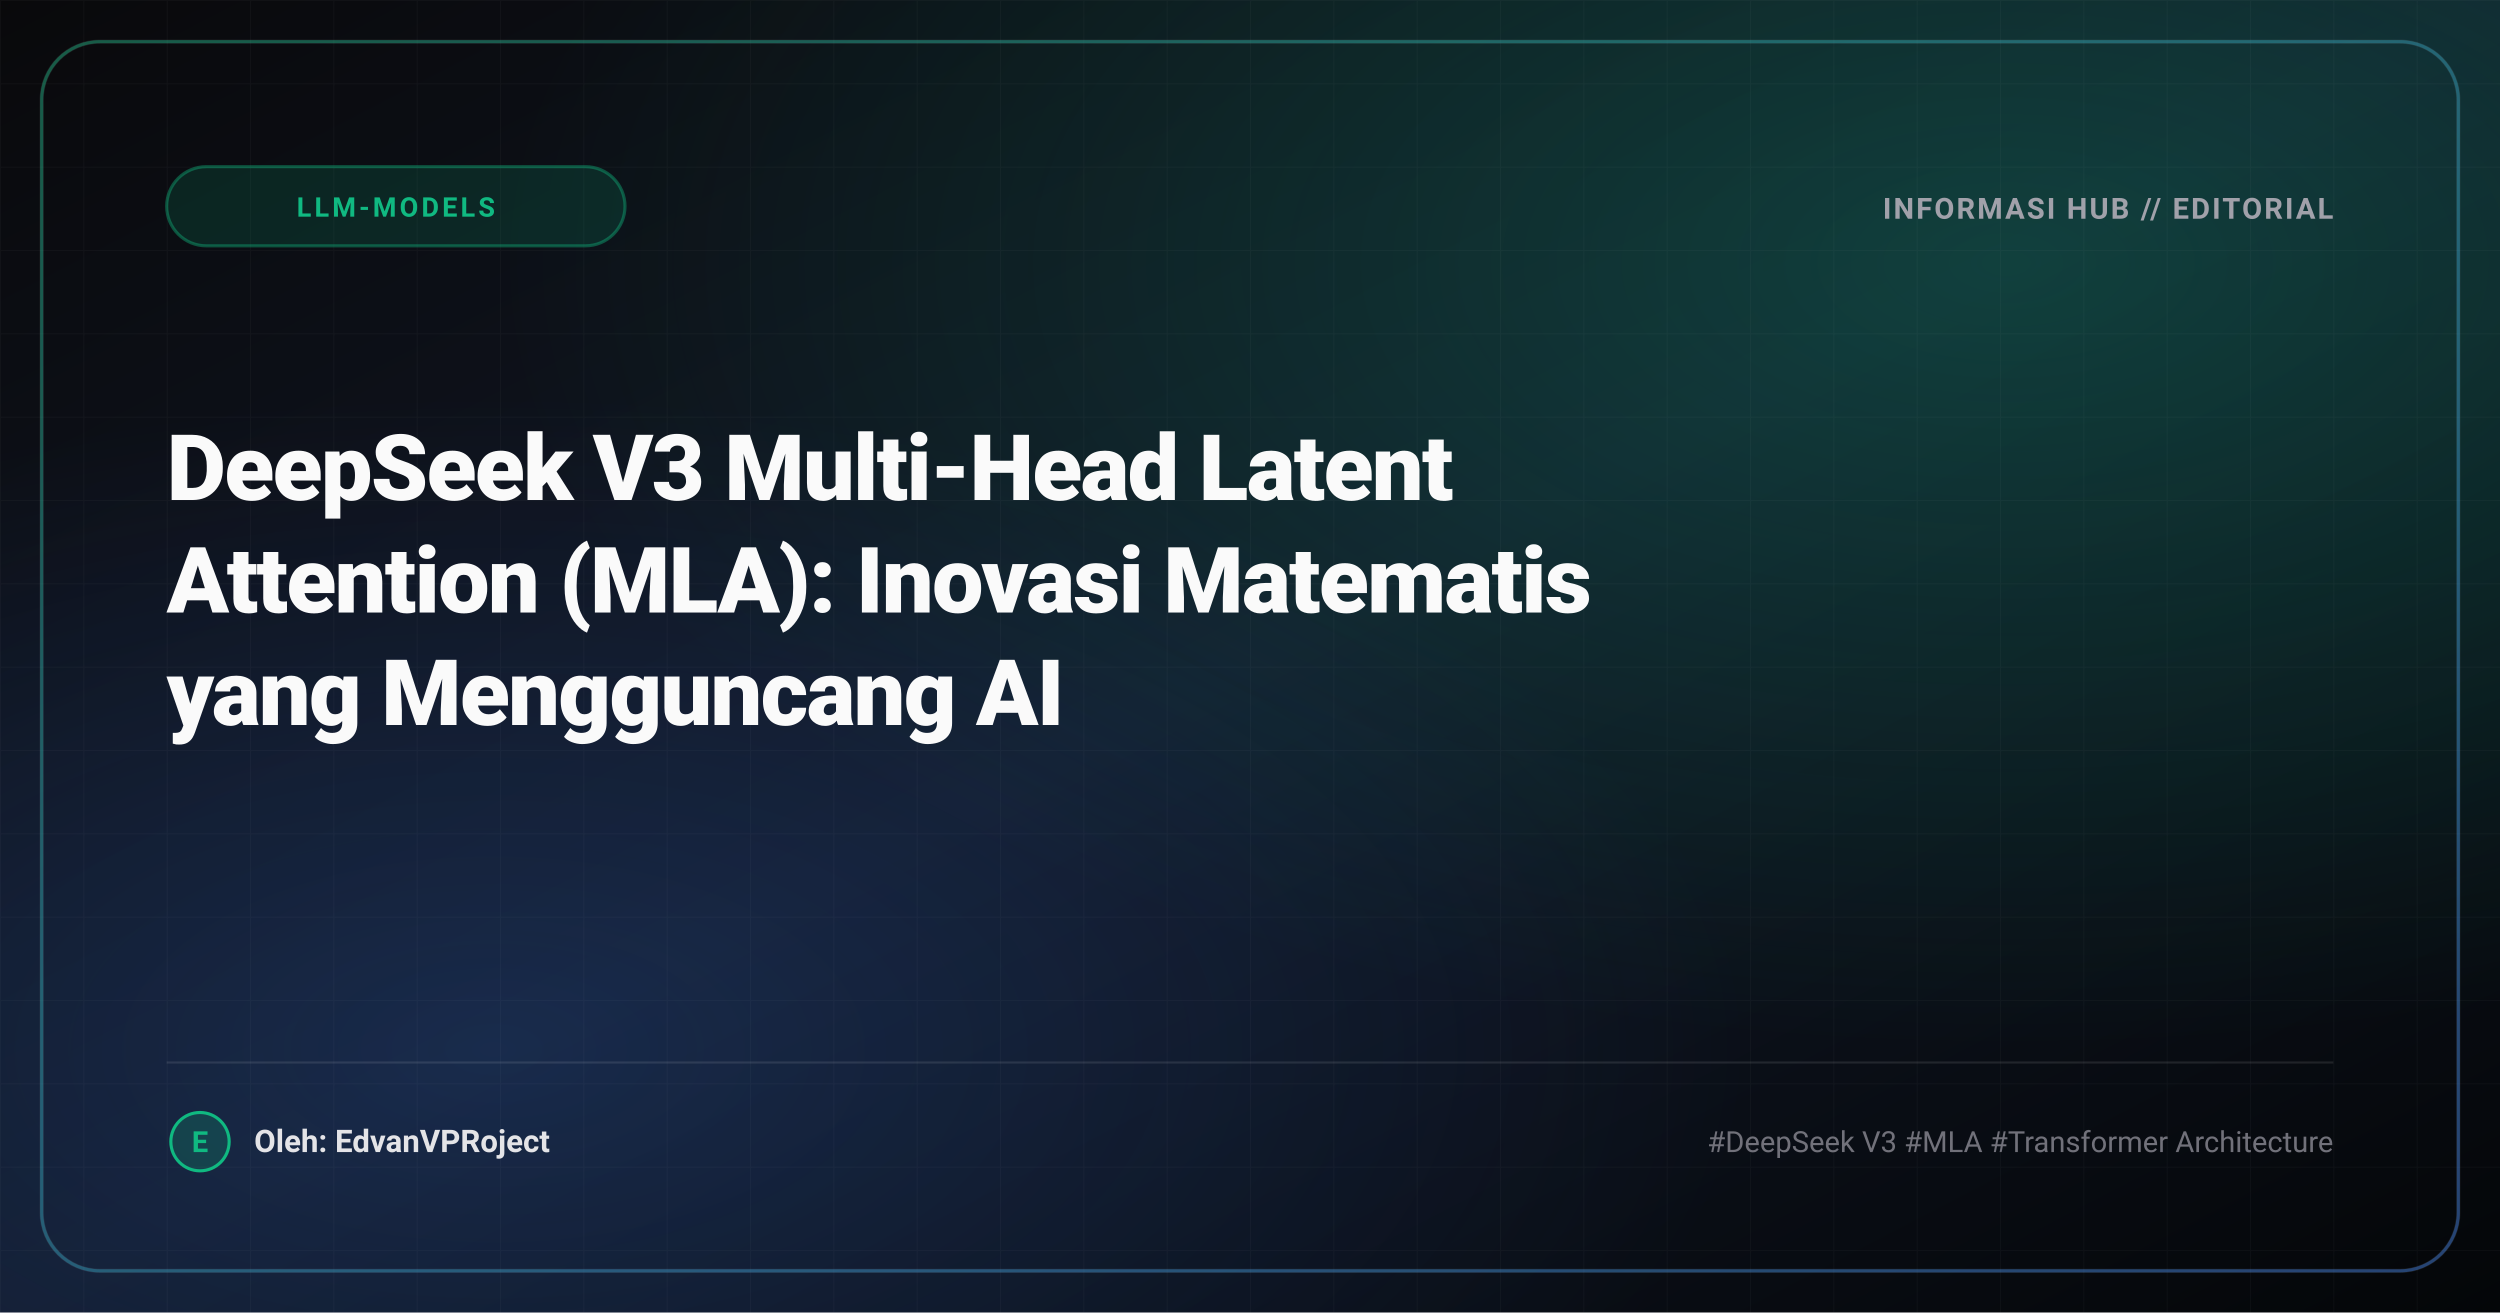
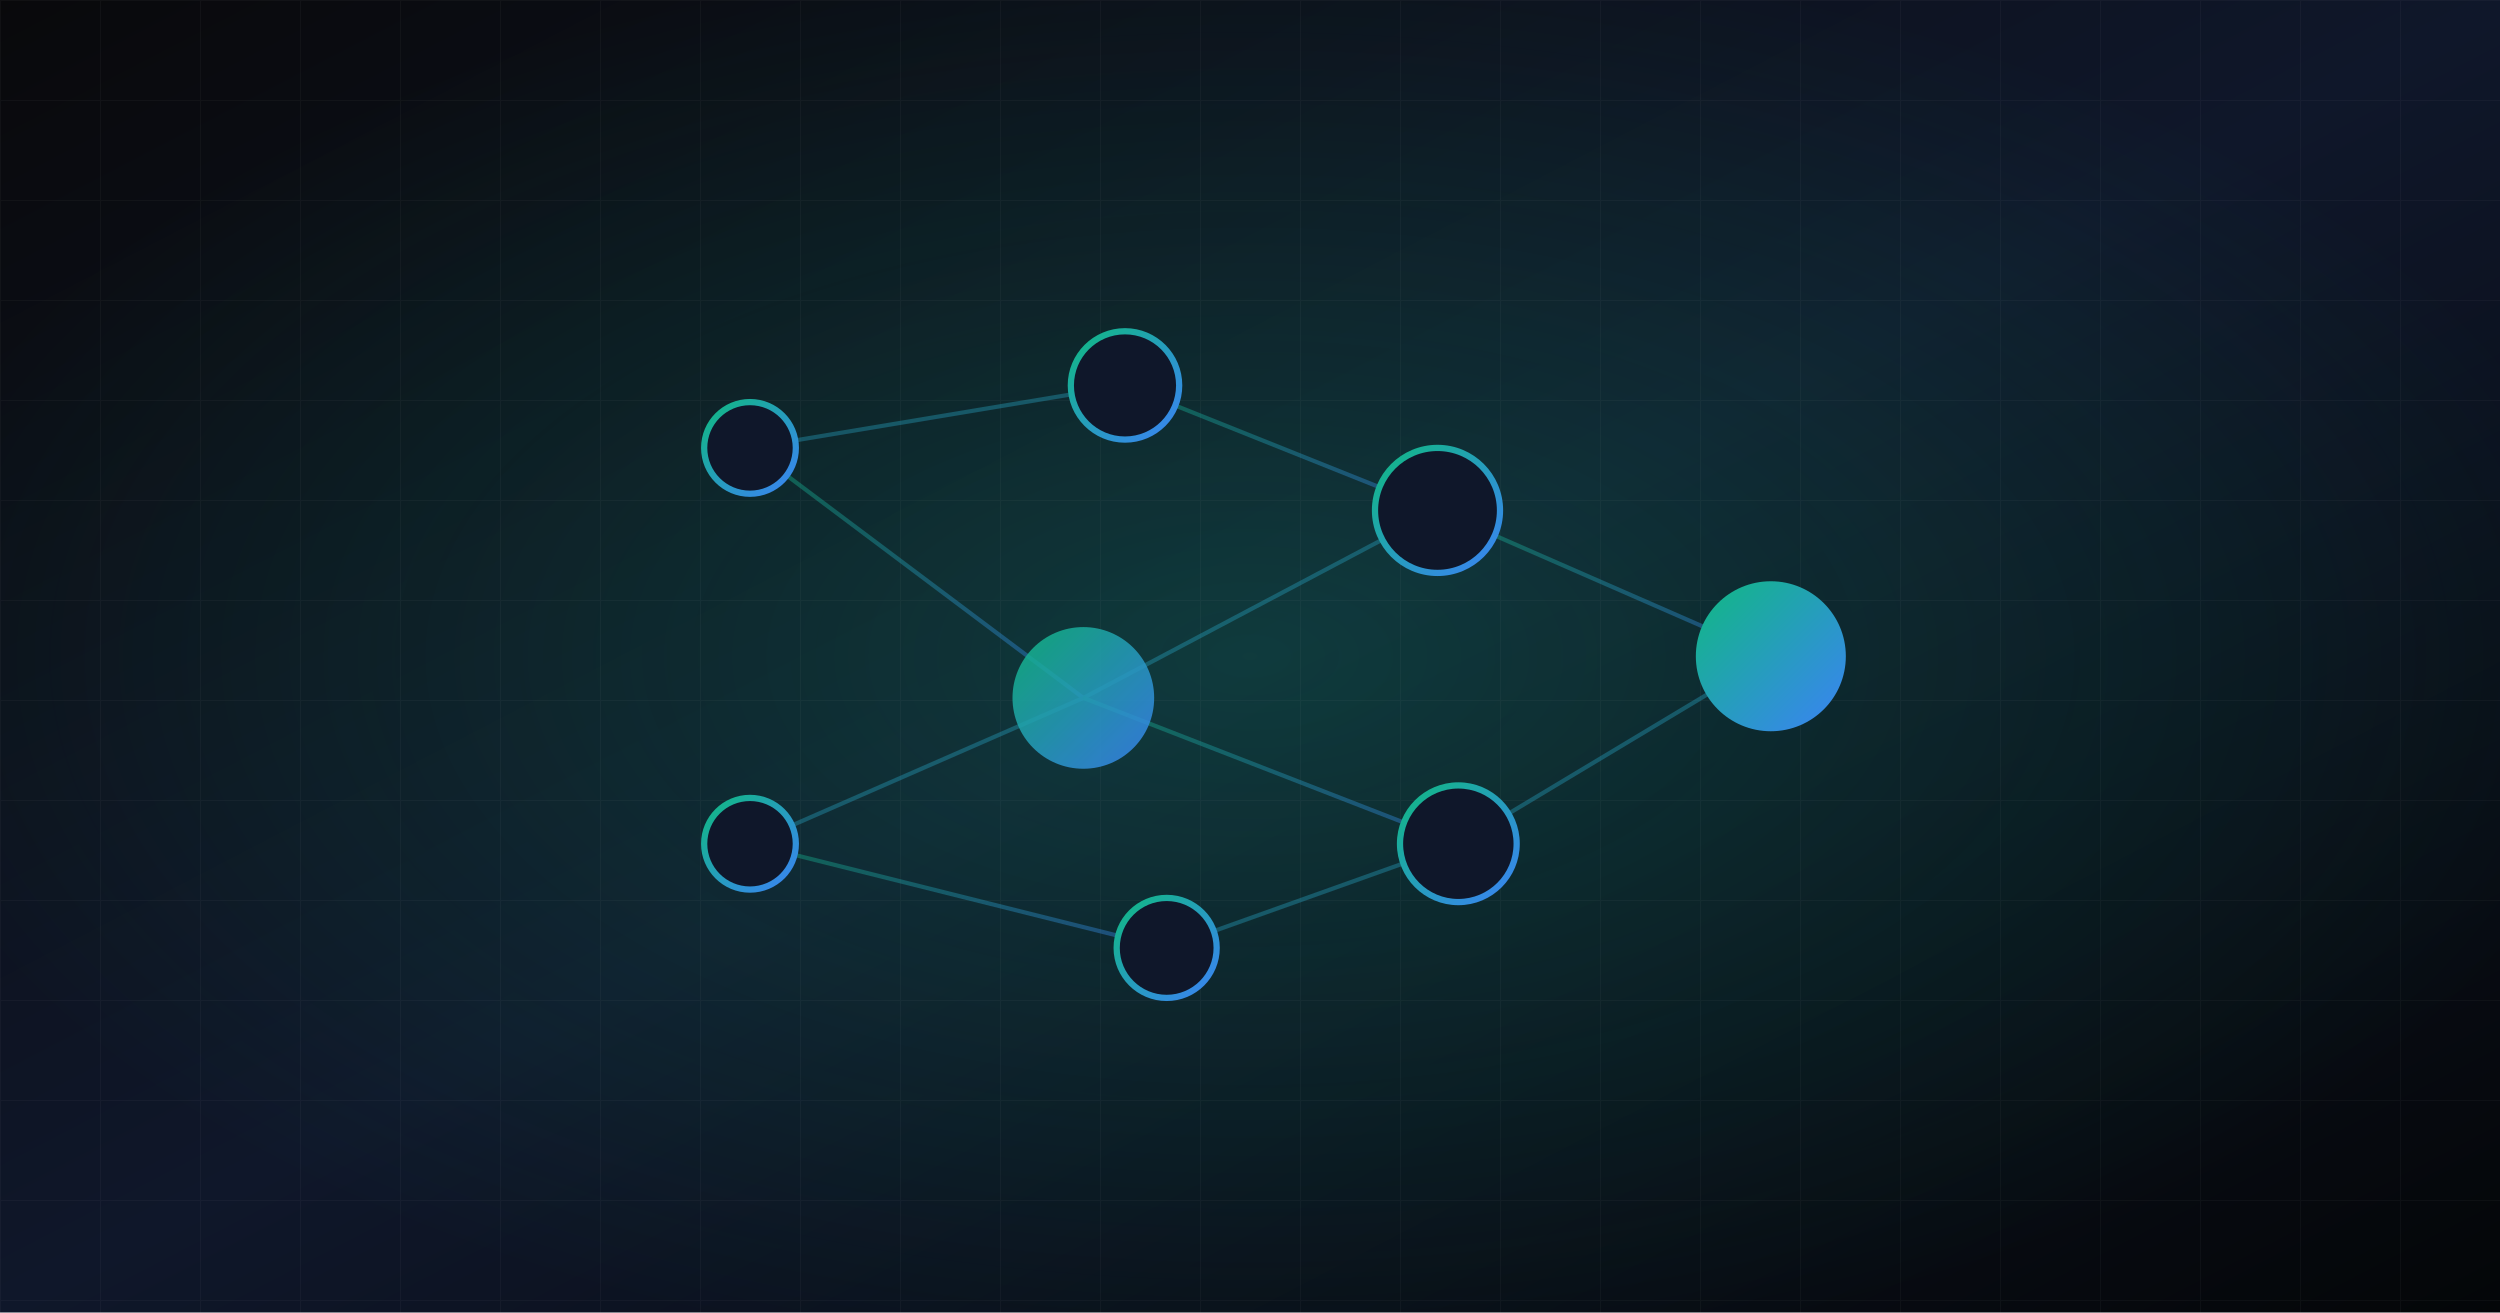
- <svg xmlns="http://www.w3.org/2000/svg" viewBox="0 0 1200 630" width="1200" height="630" shape-rendering="geometricPrecision" text-rendering="geometricPrecision">
+ <svg xmlns="http://www.w3.org/2000/svg" viewBox="0 0 1200 630" width="1200" height="630" shape-rendering="geometricPrecision">
  <defs>
-     <style>
-       text {
-         font-family: -apple-system, BlinkMacSystemFont, "Segoe UI", Roboto, "Helvetica Neue", Arial, sans-serif;
-         text-rendering: geometricPrecision;
-         -webkit-font-smoothing: antialiased;
-       }
-     </style>
    <linearGradient id="bgGrad" x1="0%" y1="0%" x2="100%" y2="100%">
      <stop offset="0%" stop-color="#09090b" />
-       <stop offset="50%" stop-color="#111827" />
+       <stop offset="50%" stop-color="#0f172a" />
      <stop offset="100%" stop-color="#040608" />
    </linearGradient>
    <linearGradient id="accGrad" x1="0%" y1="0%" x2="100%" y2="100%">
      <stop offset="0%" stop-color="#10b981" />
      <stop offset="100%" stop-color="#3b82f6" />
    </linearGradient>
-     <radialGradient id="glow" cx="80%" cy="20%" r="60%">
-       <stop offset="0%" stop-color="#10b981" stop-opacity="0.25" />
+     <radialGradient id="glow" cx="50%" cy="50%" r="55%">
+       <stop offset="0%" stop-color="#10b981" stop-opacity="0.22" />
      <stop offset="100%" stop-color="#10b981" stop-opacity="0" />
    </radialGradient>
-     <radialGradient id="glow2" cx="20%" cy="80%" r="50%">
-       <stop offset="0%" stop-color="#3b82f6" stop-opacity="0.18" />
-       <stop offset="100%" stop-color="#3b82f6" stop-opacity="0" />
-     </radialGradient>
-     <pattern id="grid" width="40" height="40" patternUnits="userSpaceOnUse">
-       <path d="M 40 0 L 0 0 0 40" fill="none" stroke="rgba(255,255,255,0.03)" stroke-width="1" />
+     <pattern id="grid" width="48" height="48" patternUnits="userSpaceOnUse">
+       <path d="M 48 0 L 0 0 0 48" fill="none" stroke="rgba(255,255,255,0.035)" stroke-width="1" />
    </pattern>
  </defs>
  <rect width="1200" height="630" fill="url(#bgGrad)" />
  <rect width="1200" height="630" fill="url(#glow)" />
-   <rect width="1200" height="630" fill="url(#glow2)" />
  <rect width="1200" height="630" fill="url(#grid)" />
-   <rect x="20" y="20" width="1160" height="590" rx="28" fill="none" stroke="rgba(255,255,255,0.08)" stroke-width="2" />
-   <rect x="20" y="20" width="1160" height="590" rx="28" fill="none" stroke="url(#accGrad)" stroke-width="1.5" opacity="0.4" />
-   <g transform="translate(80, 80)">
-     <rect x="0" y="0" width="220" height="38" rx="19" fill="#10b981" fill-opacity="0.15" stroke="#10b981" stroke-opacity="0.4" stroke-width="1.5" />
-     <text x="110" y="24" fill="#10b981" font-family="system-ui, -apple-system, sans-serif" font-size="13" font-weight="700" text-anchor="middle" letter-spacing="1.5">
-       LLM-MODELS
-     </text>
-     <text x="1040" y="25" fill="#a1a1aa" font-family="monospace, monospace" font-size="14" font-weight="600" text-anchor="end" letter-spacing="1">
-       INFORMASI HUB // EDITORIAL
-     </text>
-   </g>
-   <g transform="translate(0, 200)">
-     <text x="80" y="40" fill="#fafafa" font-family="system-ui, -apple-system, sans-serif" font-size="44" font-weight="800" letter-spacing="-0.8">
-       <tspan x="80" dy="0">DeepSeek V3 Multi-Head Latent</tspan>
-       <tspan x="80" dy="54">Attention (MLA): Inovasi Matematis</tspan>
-       <tspan x="80" dy="54">yang Mengguncang AI</tspan>
-     </text>
-   </g>
-   <g transform="translate(80, 510)">
-     <line x1="0" y1="0" x2="1040" y2="0" stroke="rgba(255,255,255,0.1)" stroke-width="1" />
-     <circle cx="16" cy="38" r="14" fill="#10b981" fill-opacity="0.2" stroke="#10b981" stroke-width="1.5" />
-     <text x="16" y="43" fill="#10b981" font-family="sans-serif" font-size="14" font-weight="bold" text-anchor="middle">E</text>
-     <text x="42" y="43" fill="#e4e4e7" font-family="monospace, monospace" font-size="15" font-weight="600">
-       Oleh: EdvanVPRoject
-     </text>
-     <text x="1040" y="43" fill="#71717a" font-family="monospace, monospace" font-size="14" text-anchor="end">
-       #DeepSeek V3   #MLA   #Transformer Architecture
-     </text>
+   <g transform="translate(600, 315)">
+     <g stroke="url(#accGrad)" stroke-width="2" opacity="0.4">
+       <line x1="-240" y1="-100" x2="-60" y2="-130" />
+       <line x1="-240" y1="-100" x2="-80" y2="20" />
+       <line x1="-240" y1="90" x2="-80" y2="20" />
+       <line x1="-240" y1="90" x2="-40" y2="140" />
+       <line x1="-60" y1="-130" x2="90" y2="-70" />
+       <line x1="-80" y1="20" x2="90" y2="-70" />
+       <line x1="-80" y1="20" x2="100" y2="90" />
+       <line x1="-40" y1="140" x2="100" y2="90" />
+       <line x1="90" y1="-70" x2="250" y2="0" />
+       <line x1="100" y1="90" x2="250" y2="0" />
+     </g>
+     <circle cx="-240" cy="-100" r="22" fill="#0f172a" stroke="url(#accGrad)" stroke-width="3" />
+     <circle cx="-240" cy="90" r="22" fill="#0f172a" stroke="url(#accGrad)" stroke-width="3" />
+     <circle cx="-60" cy="-130" r="26" fill="#0f172a" stroke="url(#accGrad)" stroke-width="3" />
+     <circle cx="-80" cy="20" r="34" fill="url(#accGrad)" opacity="0.85" />
+     <circle cx="-40" cy="140" r="24" fill="#0f172a" stroke="url(#accGrad)" stroke-width="3" />
+     <circle cx="90" cy="-70" r="30" fill="#0f172a" stroke="url(#accGrad)" stroke-width="3" />
+     <circle cx="100" cy="90" r="28" fill="#0f172a" stroke="url(#accGrad)" stroke-width="3" />
+     <circle cx="250" cy="0" r="36" fill="url(#accGrad)" />
  </g>
</svg>
